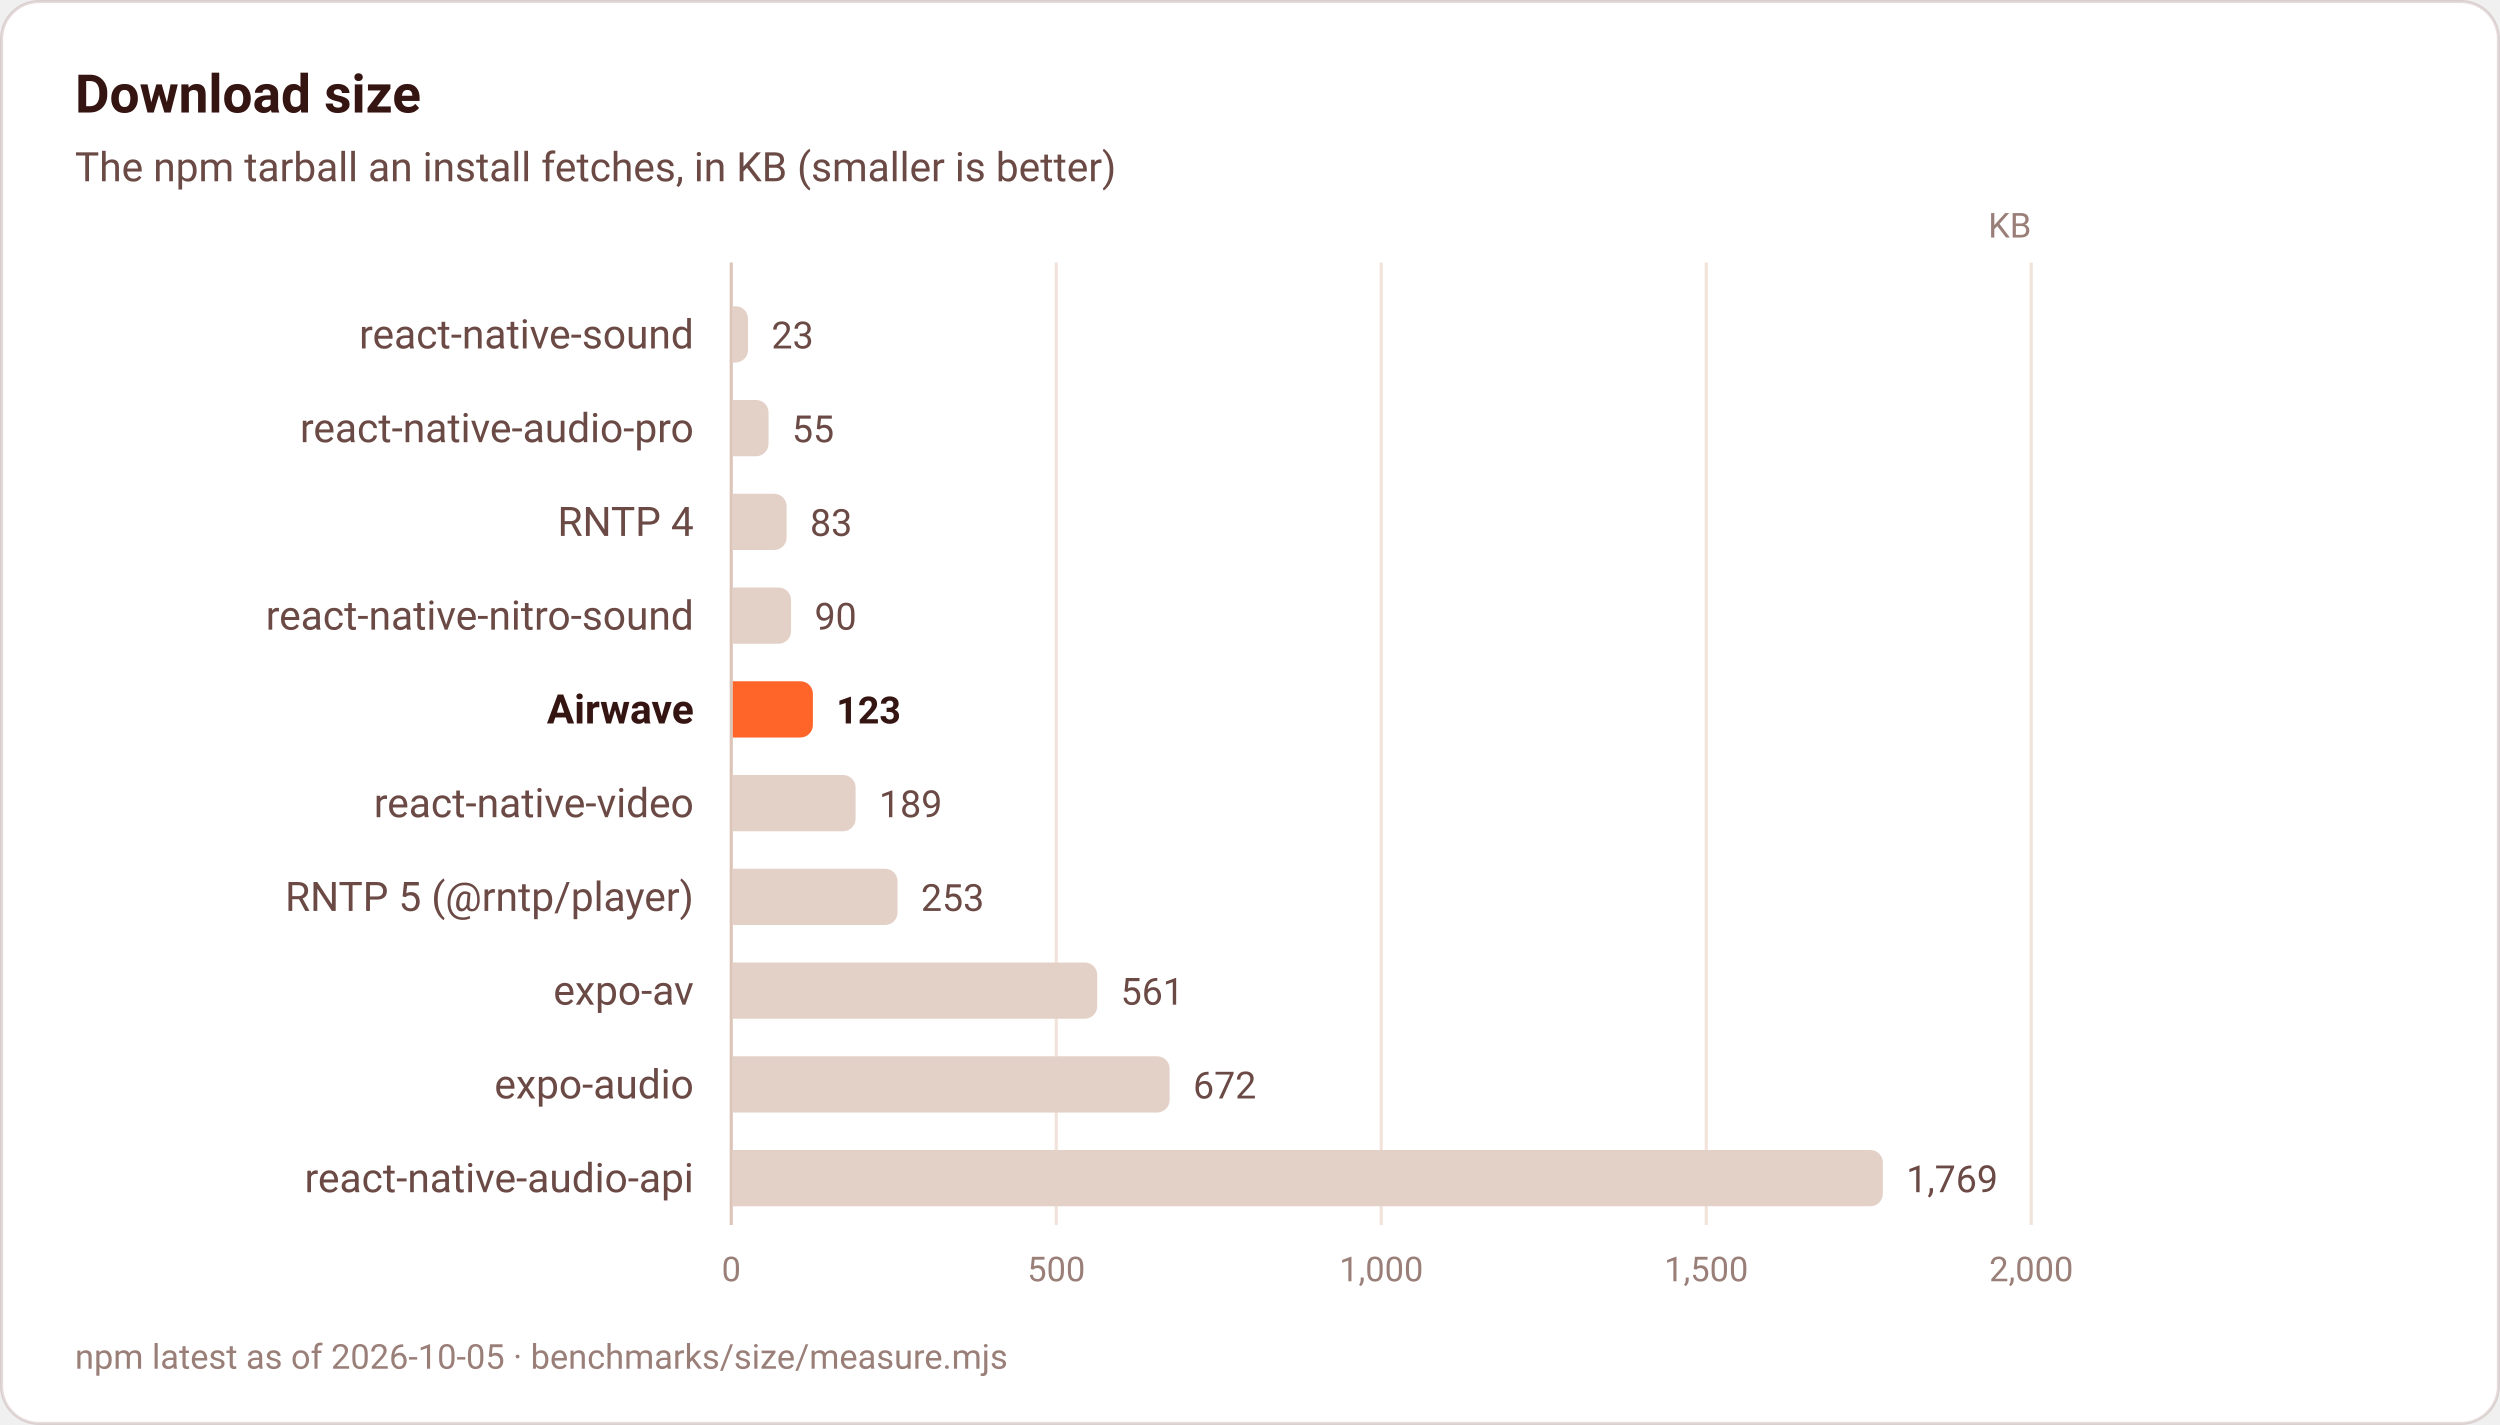
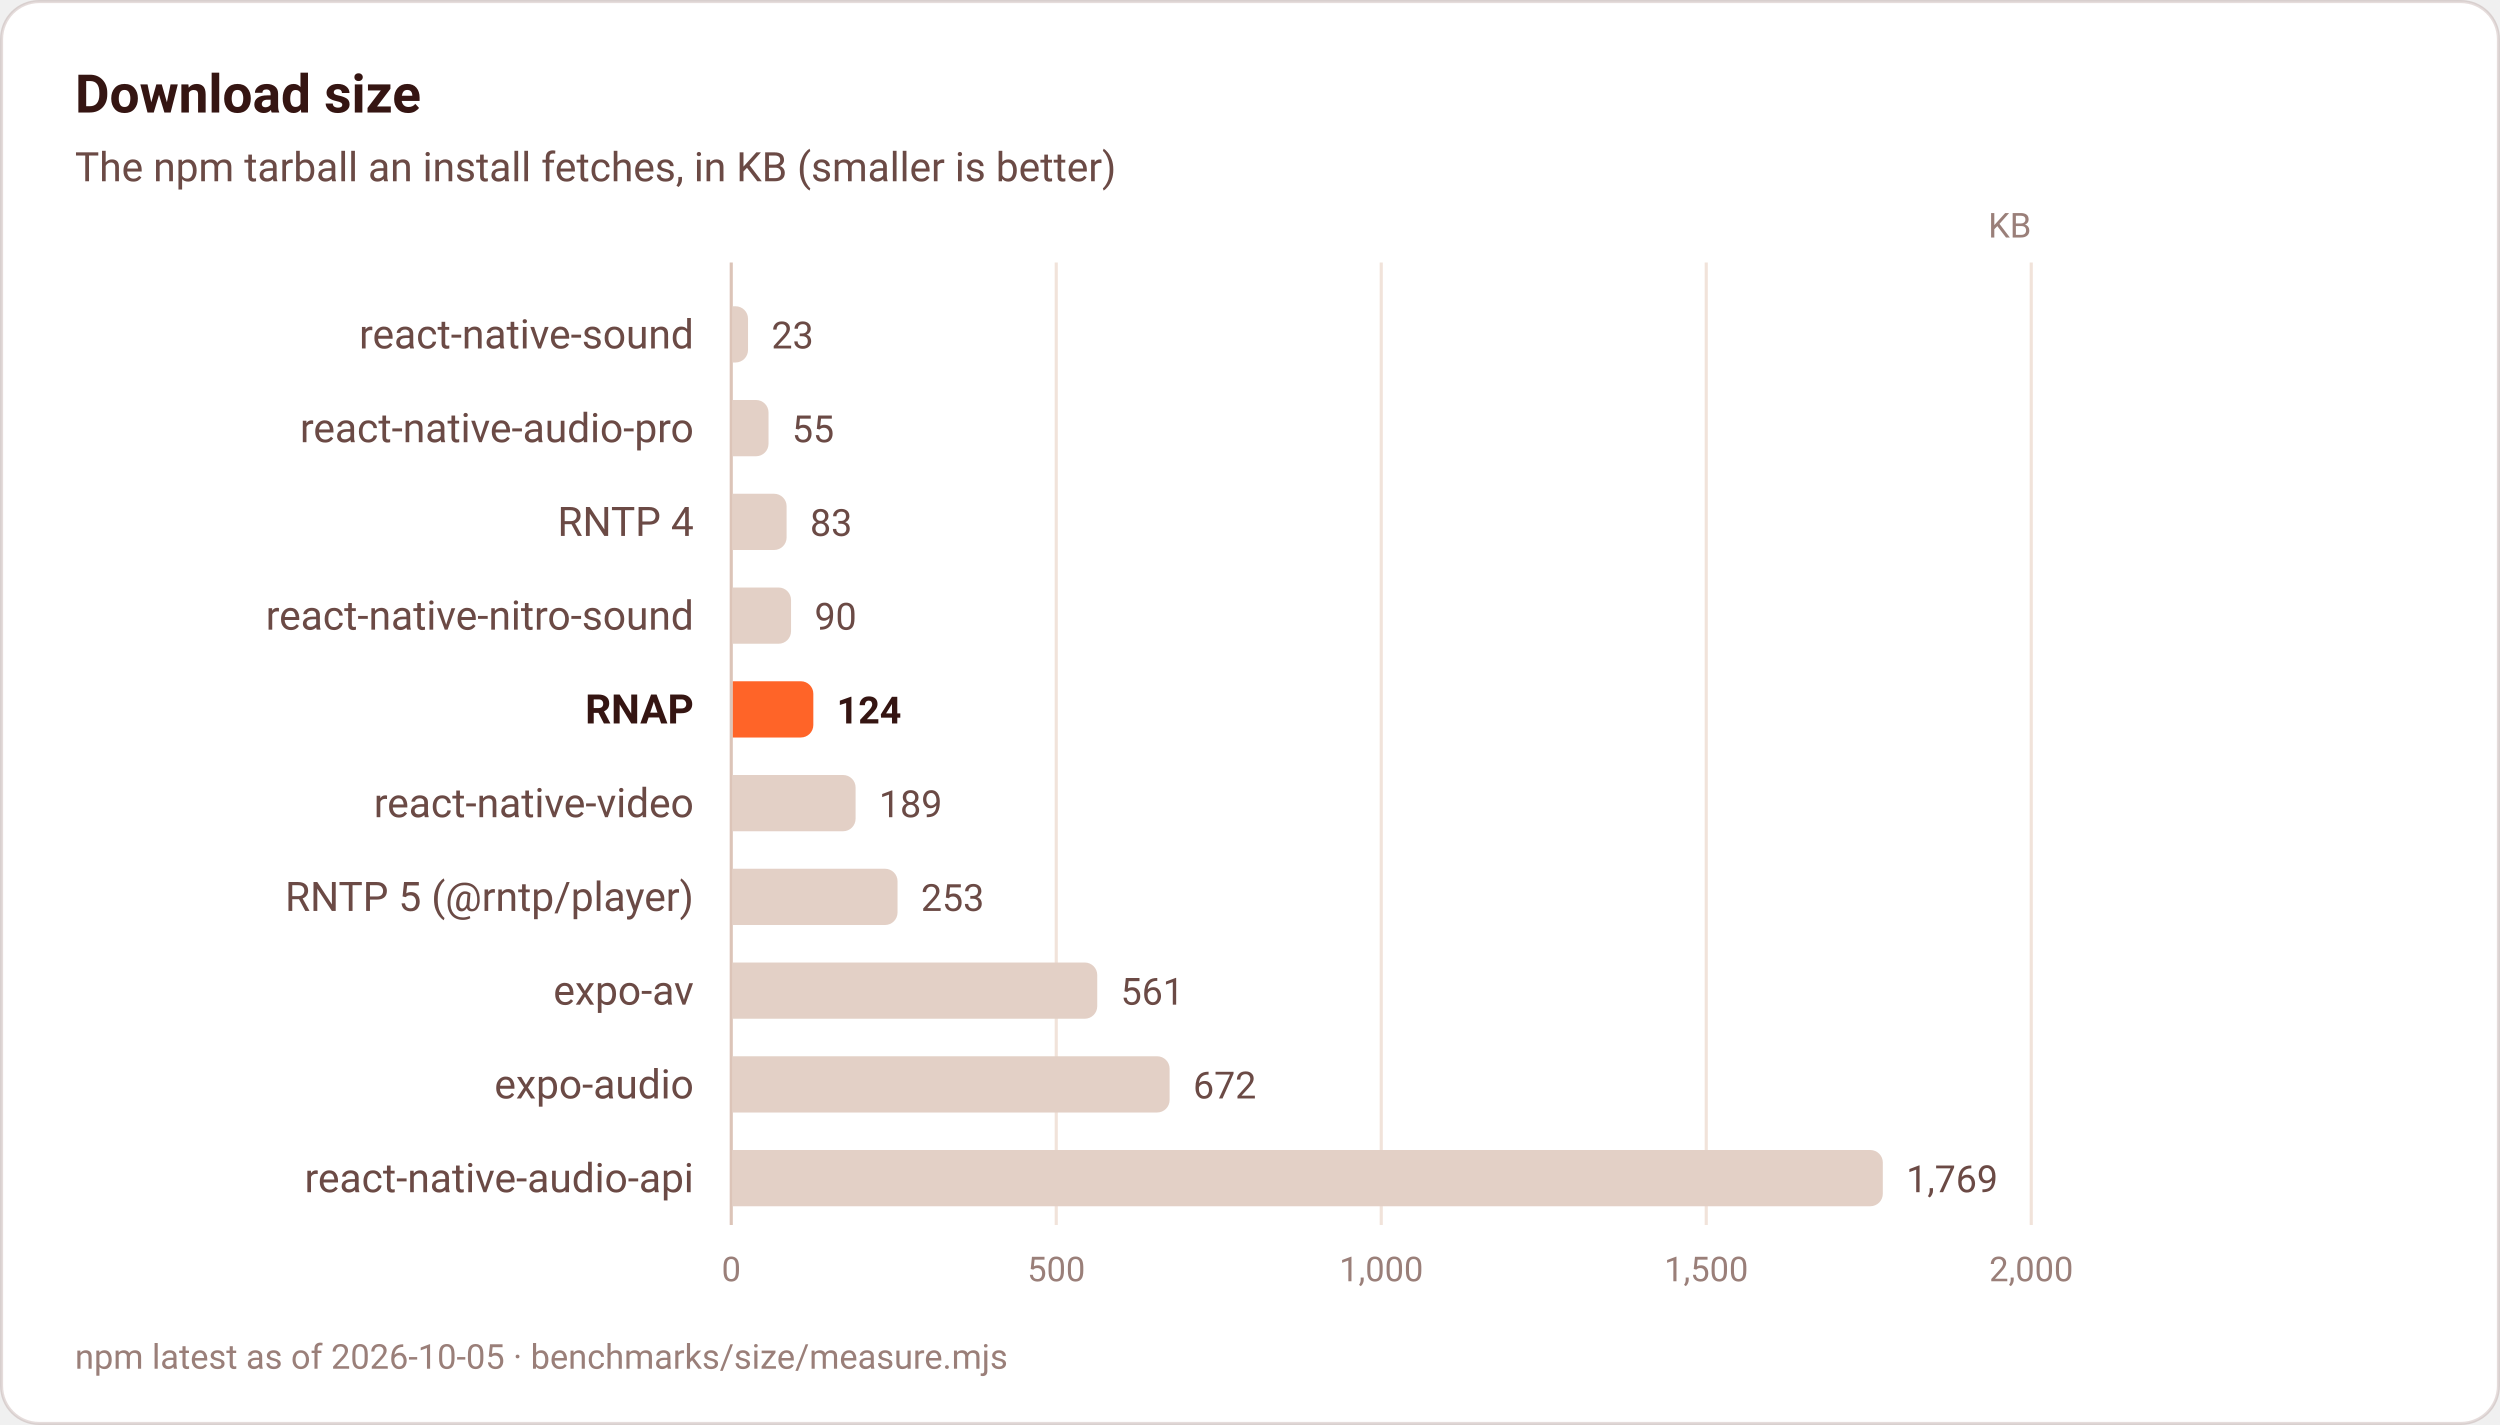
<svg xmlns="http://www.w3.org/2000/svg" width="800" height="456" viewBox="0 0 800 456" font-family="system-ui, -apple-system, &quot;Segoe UI&quot;, Roboto, sans-serif" role="img" aria-labelledby="t d">
  <rect x="0.5" y="0.5" width="799" height="455" rx="12" fill="#ffffff" stroke="rgba(91,34,28,0.16)" />
  <text x="24" y="36" font-size="17" font-weight="600" fill="#351512">Download size</text>
  <text x="24" y="58" font-size="13" fill="#6b4a45">The npm tarball an install fetches, in KB (smaller is better)</text>
  <line x1="234" y1="84" x2="234" y2="392" stroke="#dcc4b8" stroke-width="1" />
  <text x="234" y="410" font-size="11" fill="#9a7f79" text-anchor="middle" style="font-variant-numeric:tabular-nums">0</text>
  <line x1="338" y1="84" x2="338" y2="392" stroke="#f1e3da" stroke-width="1" />
  <text x="338" y="410" font-size="11" fill="#9a7f79" text-anchor="middle" style="font-variant-numeric:tabular-nums">500</text>
  <line x1="442" y1="84" x2="442" y2="392" stroke="#f1e3da" stroke-width="1" />
  <text x="442" y="410" font-size="11" fill="#9a7f79" text-anchor="middle" style="font-variant-numeric:tabular-nums">1,000</text>
  <line x1="546" y1="84" x2="546" y2="392" stroke="#f1e3da" stroke-width="1" />
  <text x="546" y="410" font-size="11" fill="#9a7f79" text-anchor="middle" style="font-variant-numeric:tabular-nums">1,500</text>
  <line x1="650" y1="84" x2="650" y2="392" stroke="#f1e3da" stroke-width="1" />
  <text x="650" y="410" font-size="11" fill="#9a7f79" text-anchor="middle" style="font-variant-numeric:tabular-nums">2,000</text>
  <text x="650" y="76" font-size="11" fill="#9a7f79" text-anchor="end">KB</text>
  <text x="222" y="111.5" font-size="13" fill="#6b4a45" font-weight="400" text-anchor="end">react-native-sound</text>
  <path d="M234.5,98h0.869a4,4 0 0 1 4,4v10a4,4 0 0 1 -4,4h-0.869z" fill="#e3d0c6" />
  <text x="246.869" y="111.5" font-size="12" fill="#6b4a45" font-weight="400" style="font-variant-numeric:tabular-nums">23</text>
  <text x="222" y="141.5" font-size="13" fill="#6b4a45" font-weight="400" text-anchor="end">react-native-audio-pro</text>
  <path d="M234.5,128h7.43a4,4 0 0 1 4,4v10a4,4 0 0 1 -4,4h-7.43z" fill="#e3d0c6" />
  <text x="253.43" y="141.5" font-size="12" fill="#6b4a45" font-weight="400" style="font-variant-numeric:tabular-nums">55</text>
  <text x="222" y="171.5" font-size="13" fill="#6b4a45" font-weight="400" text-anchor="end">RNTP 4</text>
  <path d="M234.5,158h13.214a4,4 0 0 1 4,4v10a4,4 0 0 1 -4,4h-13.214z" fill="#e3d0c6" />
  <text x="259.214" y="171.5" font-size="12" fill="#6b4a45" font-weight="400" style="font-variant-numeric:tabular-nums">83</text>
  <text x="222" y="201.5" font-size="13" fill="#6b4a45" font-weight="400" text-anchor="end">react-native-nitro-sound</text>
  <path d="M234.5,188h14.636a4,4 0 0 1 4,4v10a4,4 0 0 1 -4,4h-14.636z" fill="#e3d0c6" />
  <text x="260.636" y="201.5" font-size="12" fill="#6b4a45" font-weight="400" style="font-variant-numeric:tabular-nums">90</text>
-   <text x="222" y="231.5" font-size="13" fill="#351512" font-weight="600" text-anchor="end">Airwave</text>
-   <path d="M234.5,218h21.625a4,4 0 0 1 4,4v10a4,4 0 0 1 -4,4h-21.625z" fill="#ff6428" />
-   <text x="267.625" y="231.5" font-size="12" fill="#351512" font-weight="600" style="font-variant-numeric:tabular-nums">123</text>
+   <text x="222" y="231.5" font-size="13" fill="#351512" font-weight="600" text-anchor="end">RNAP</text>
+   <path d="M234.5,218h21.765a4,4 0 0 1 4,4v10a4,4 0 0 1 -4,4h-21.765z" fill="#ff6428" />
+   <text x="267.765" y="231.5" font-size="12" fill="#351512" font-weight="600" style="font-variant-numeric:tabular-nums">124</text>
  <text x="222" y="261.5" font-size="13" fill="#6b4a45" font-weight="400" text-anchor="end">react-native-video</text>
  <path d="M234.5,248h35.291a4,4 0 0 1 4,4v10a4,4 0 0 1 -4,4h-35.291z" fill="#e3d0c6" />
  <text x="281.291" y="261.5" font-size="12" fill="#6b4a45" font-weight="400" style="font-variant-numeric:tabular-nums">189</text>
  <text x="222" y="291.5" font-size="13" fill="#6b4a45" font-weight="400" text-anchor="end">RNTP 5 (@rntp/player)</text>
  <path d="M234.5,278h48.712a4,4 0 0 1 4,4v10a4,4 0 0 1 -4,4h-48.712z" fill="#e3d0c6" />
  <text x="294.712" y="291.5" font-size="12" fill="#6b4a45" font-weight="400" style="font-variant-numeric:tabular-nums">253</text>
  <text x="222" y="321.5" font-size="13" fill="#6b4a45" font-weight="400" text-anchor="end">expo-av</text>
  <path d="M234.5,308h112.616a4,4 0 0 1 4,4v10a4,4 0 0 1 -4,4h-112.616z" fill="#e3d0c6" />
  <text x="358.616" y="321.5" font-size="12" fill="#6b4a45" font-weight="400" style="font-variant-numeric:tabular-nums">561</text>
  <text x="222" y="351.5" font-size="13" fill="#6b4a45" font-weight="400" text-anchor="end">expo-audio</text>
  <path d="M234.5,338h135.777a4,4 0 0 1 4,4v10a4,4 0 0 1 -4,4h-135.777z" fill="#e3d0c6" />
  <text x="381.777" y="351.5" font-size="12" fill="#6b4a45" font-weight="400" style="font-variant-numeric:tabular-nums">672</text>
  <text x="222" y="381.5" font-size="13" fill="#6b4a45" font-weight="400" text-anchor="end">react-native-audio-api</text>
  <path d="M234.5,368h364.001a4,4 0 0 1 4,4v10a4,4 0 0 1 -4,4h-364.001z" fill="#e3d0c6" />
  <text x="610.001" y="381.5" font-size="12" fill="#6b4a45" font-weight="400" style="font-variant-numeric:tabular-nums">1,769</text>
  <text x="24" y="438" font-size="11" fill="#9a7f79">npm latest as of 2026-10-05 · benchmarks/size/measure.mjs</text>
</svg>
